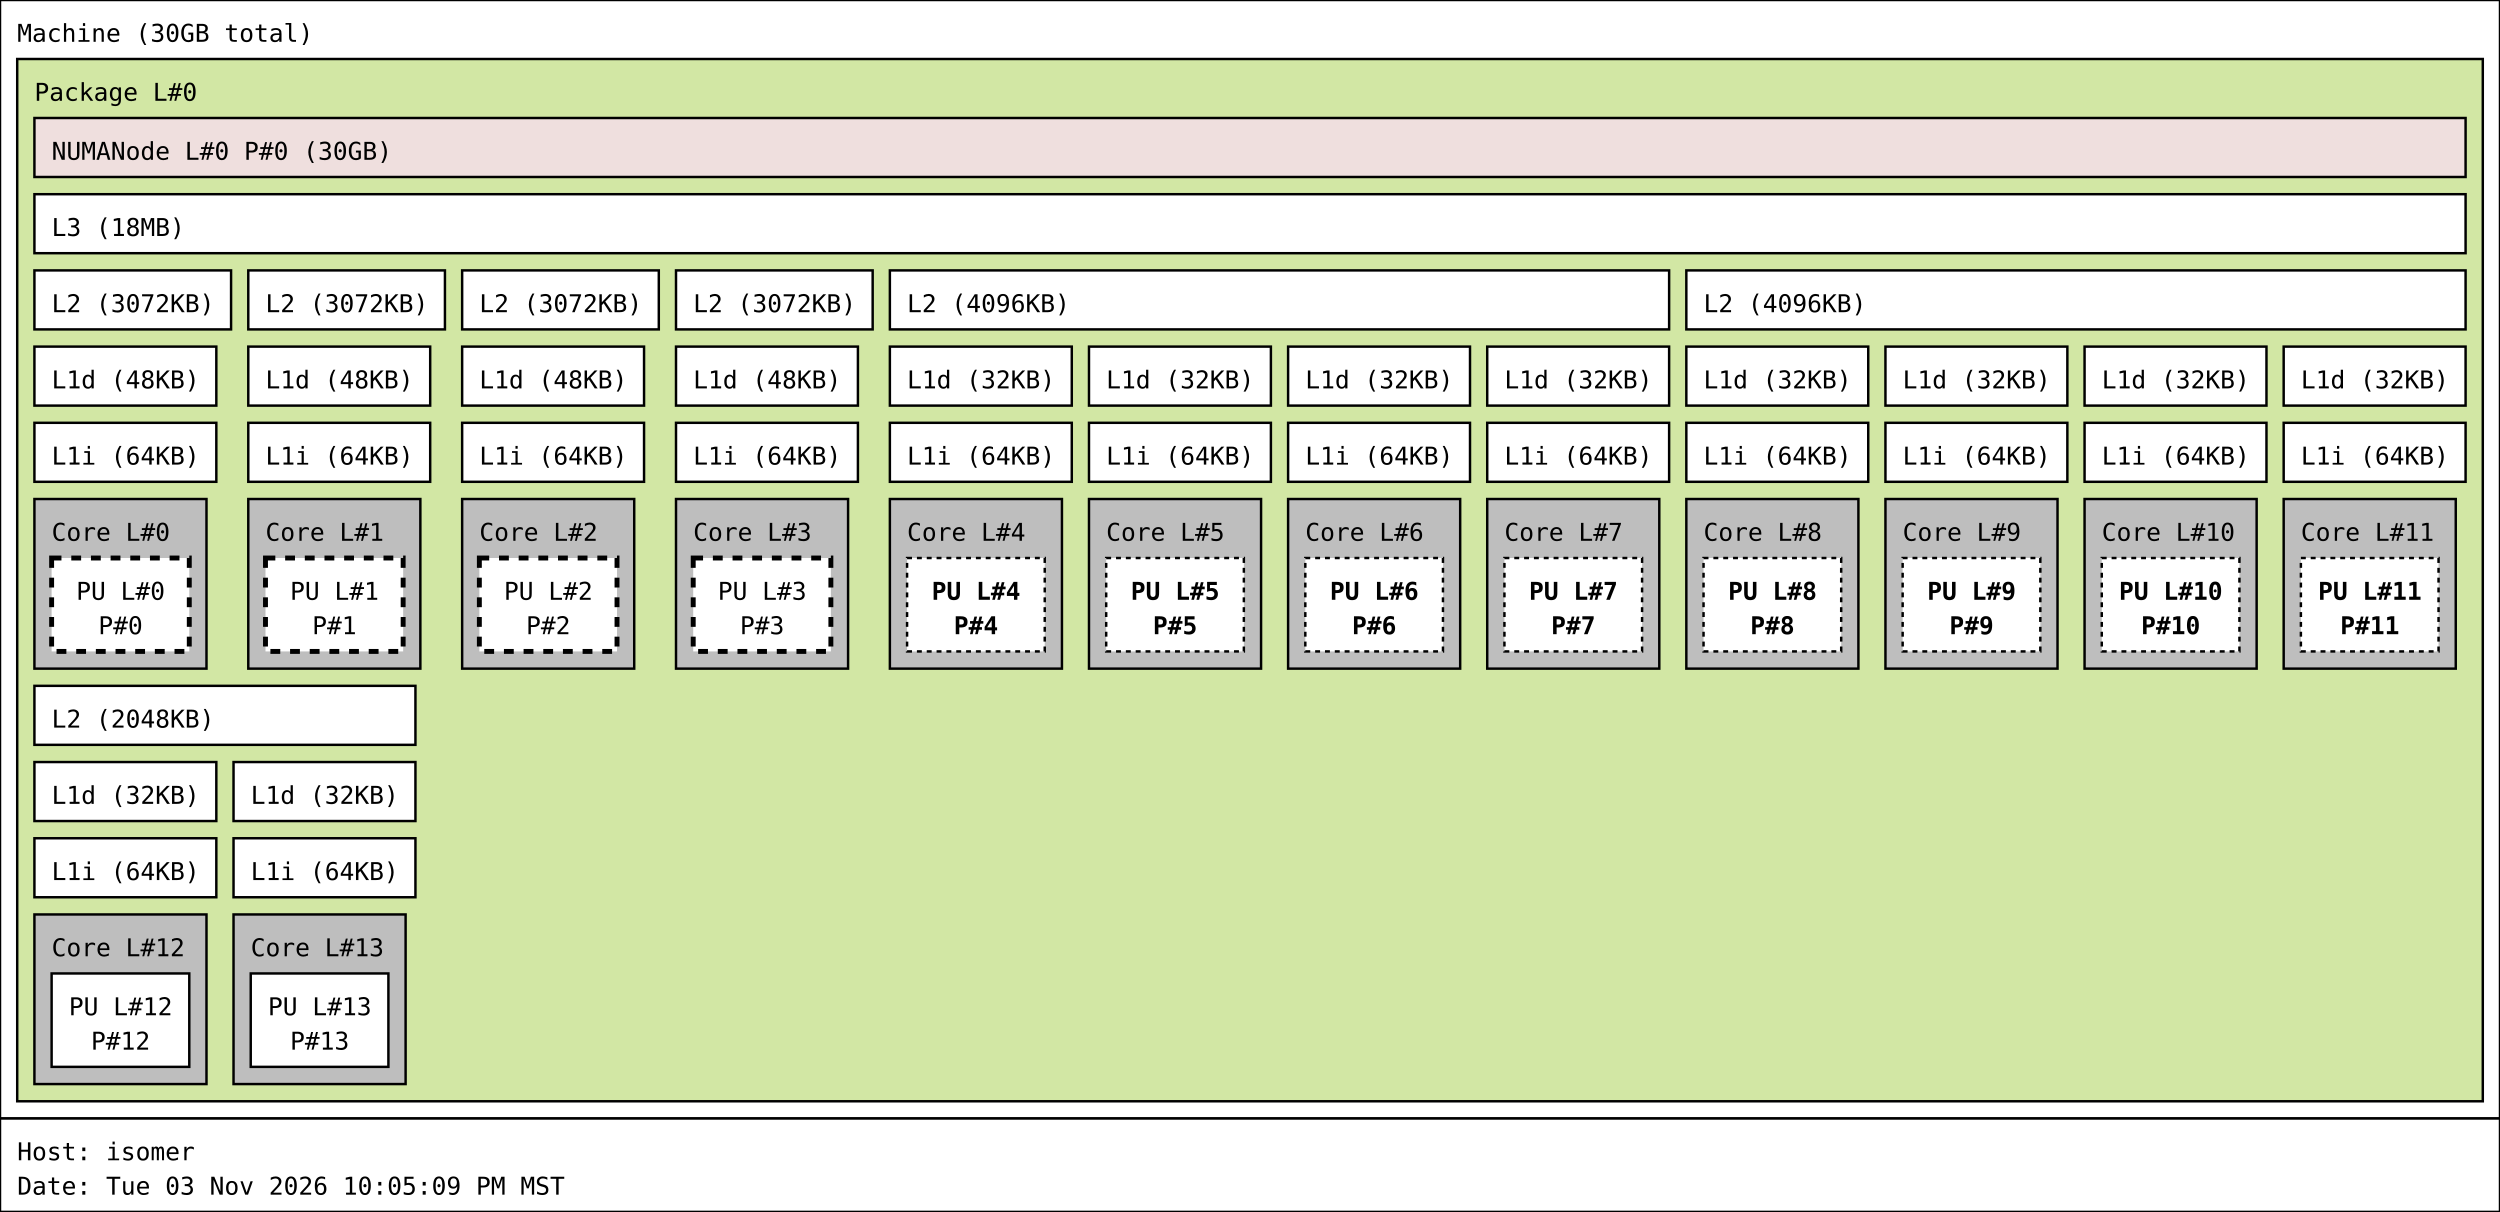
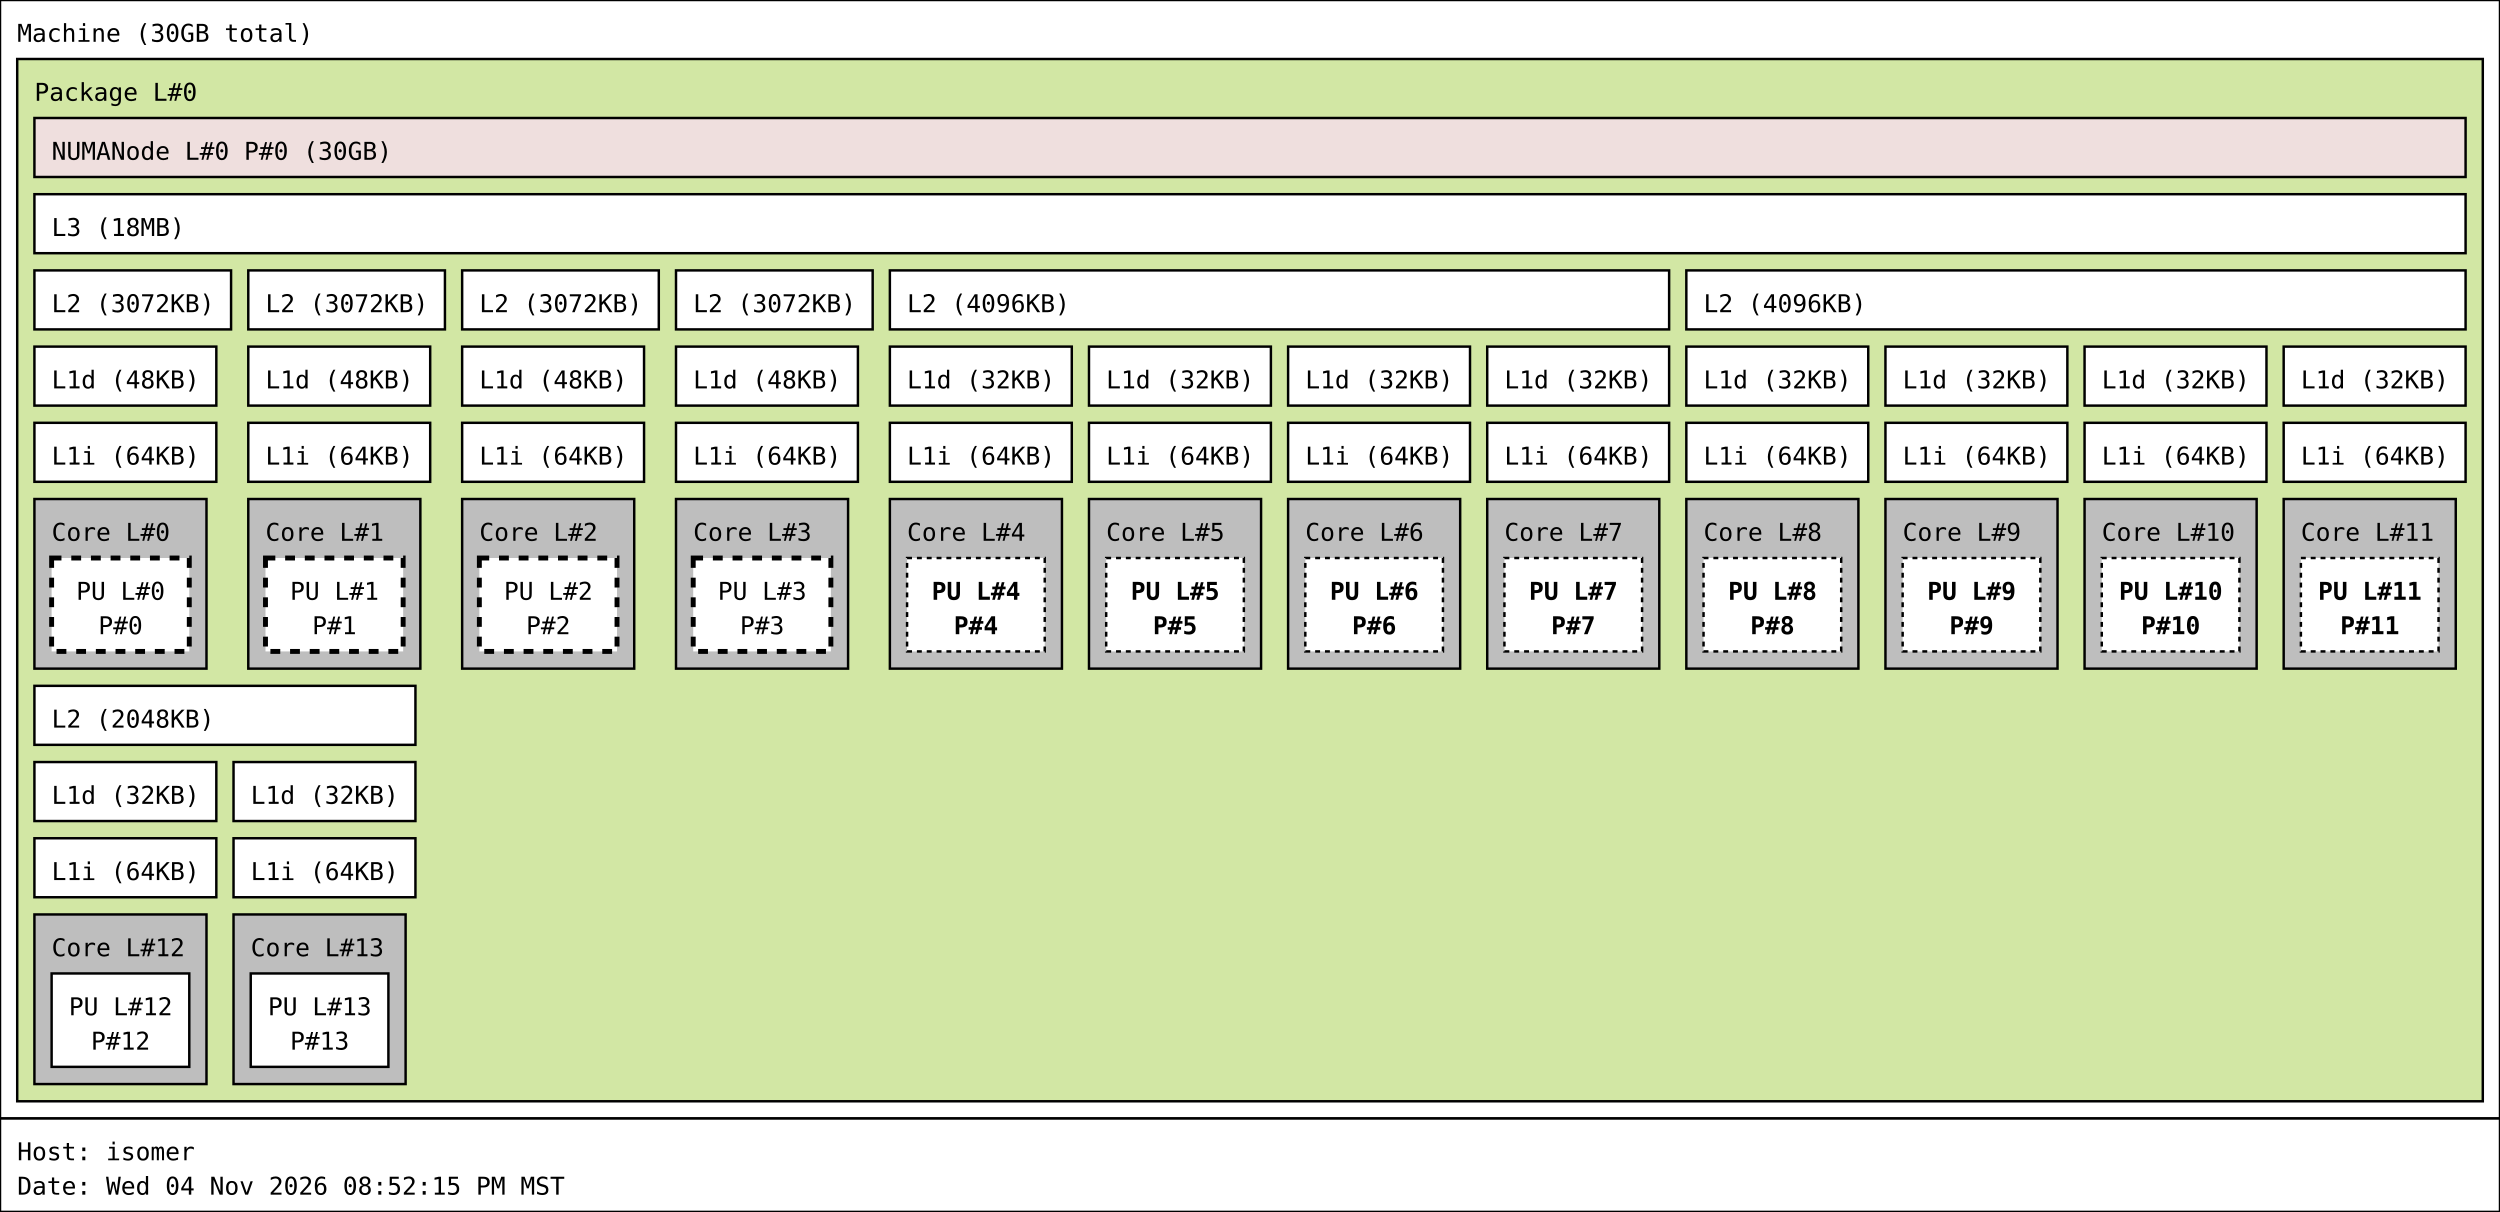
<svg xmlns="http://www.w3.org/2000/svg" width="1017px" height="493px" viewBox="0 0 1017px 493px" version="1.1">
  <rect id="Machine_0_rect" class="Machine" x="0" y="0" width="1017" height="455" fill="rgb(255,255,255)" stroke="rgb(0,0,0)" stroke-width="1" />
  <text id="Machine_0_text" class="Machine" font-family="Monospace" x="7" y="17" fill="rgb(0,0,0)" font-size="10px">Machine (30GB total)</text>
  <rect id="Package_0_rect" class="Package" x="7" y="24" width="1003" height="424" fill="rgb(210,231,164)" stroke="rgb(0,0,0)" stroke-width="1" />
  <text id="Package_0_text" class="Package" font-family="Monospace" x="14" y="41" fill="rgb(0,0,0)" font-size="10px">Package L#0</text>
  <rect id="L3_0_rect" class="L3" x="14" y="79" width="989" height="24" fill="rgb(255,255,255)" stroke="rgb(0,0,0)" stroke-width="1" />
  <text id="L3_0_text" class="L3" font-family="Monospace" x="21" y="96" fill="rgb(0,0,0)" font-size="10px">L3 (18MB)</text>
  <rect id="L2_0_rect" class="L2" x="14" y="110" width="80" height="24" fill="rgb(255,255,255)" stroke="rgb(0,0,0)" stroke-width="1" />
  <text id="L2_0_text" class="L2" font-family="Monospace" x="21" y="127" fill="rgb(0,0,0)" font-size="10px">L2 (3072KB)</text>
  <rect id="L1d_0_rect" class="L1d" x="14" y="141" width="74" height="24" fill="rgb(255,255,255)" stroke="rgb(0,0,0)" stroke-width="1" />
  <text id="L1d_0_text" class="L1d" font-family="Monospace" x="21" y="158" fill="rgb(0,0,0)" font-size="10px">L1d (48KB)</text>
  <rect id="L1i_0_rect" class="L1i" x="14" y="172" width="74" height="24" fill="rgb(255,255,255)" stroke="rgb(0,0,0)" stroke-width="1" />
  <text id="L1i_0_text" class="L1i" font-family="Monospace" x="21" y="189" fill="rgb(0,0,0)" font-size="10px">L1i (64KB)</text>
  <rect id="Core_0_rect" class="Core" x="14" y="203" width="70" height="69" fill="rgb(190,190,190)" stroke="rgb(0,0,0)" stroke-width="1" />
  <text id="Core_0_text" class="Core" font-family="Monospace" x="21" y="220" fill="rgb(0,0,0)" font-size="10px">Core L#0</text>
  <rect id="PU_0_rect" class="PU" x="21" y="227" width="56" height="38" fill="rgb(255,255,255)" stroke="rgb(0,0,0)" stroke-width="2" stroke-dasharray="4" />
  <text id="PU_0_text" class="PU" font-family="Monospace" x="31" y="244" fill="rgb(0,0,0)" font-size="10px">PU L#0</text>
  <text id="PU_0_text_1" class="PU" font-family="Monospace" x="40" y="258" fill="rgb(0,0,0)" font-size="10px">P#0</text>
  <rect id="L2_1_rect" class="L2" x="101" y="110" width="80" height="24" fill="rgb(255,255,255)" stroke="rgb(0,0,0)" stroke-width="1" />
  <text id="L2_1_text" class="L2" font-family="Monospace" x="108" y="127" fill="rgb(0,0,0)" font-size="10px">L2 (3072KB)</text>
  <rect id="L1d_1_rect" class="L1d" x="101" y="141" width="74" height="24" fill="rgb(255,255,255)" stroke="rgb(0,0,0)" stroke-width="1" />
  <text id="L1d_1_text" class="L1d" font-family="Monospace" x="108" y="158" fill="rgb(0,0,0)" font-size="10px">L1d (48KB)</text>
  <rect id="L1i_1_rect" class="L1i" x="101" y="172" width="74" height="24" fill="rgb(255,255,255)" stroke="rgb(0,0,0)" stroke-width="1" />
  <text id="L1i_1_text" class="L1i" font-family="Monospace" x="108" y="189" fill="rgb(0,0,0)" font-size="10px">L1i (64KB)</text>
  <rect id="Core_1_rect" class="Core" x="101" y="203" width="70" height="69" fill="rgb(190,190,190)" stroke="rgb(0,0,0)" stroke-width="1" />
  <text id="Core_1_text" class="Core" font-family="Monospace" x="108" y="220" fill="rgb(0,0,0)" font-size="10px">Core L#1</text>
  <rect id="PU_1_rect" class="PU" x="108" y="227" width="56" height="38" fill="rgb(255,255,255)" stroke="rgb(0,0,0)" stroke-width="2" stroke-dasharray="4" />
  <text id="PU_1_text" class="PU" font-family="Monospace" x="118" y="244" fill="rgb(0,0,0)" font-size="10px">PU L#1</text>
  <text id="PU_1_text_1" class="PU" font-family="Monospace" x="127" y="258" fill="rgb(0,0,0)" font-size="10px">P#1</text>
  <rect id="L2_2_rect" class="L2" x="188" y="110" width="80" height="24" fill="rgb(255,255,255)" stroke="rgb(0,0,0)" stroke-width="1" />
  <text id="L2_2_text" class="L2" font-family="Monospace" x="195" y="127" fill="rgb(0,0,0)" font-size="10px">L2 (3072KB)</text>
  <rect id="L1d_2_rect" class="L1d" x="188" y="141" width="74" height="24" fill="rgb(255,255,255)" stroke="rgb(0,0,0)" stroke-width="1" />
  <text id="L1d_2_text" class="L1d" font-family="Monospace" x="195" y="158" fill="rgb(0,0,0)" font-size="10px">L1d (48KB)</text>
  <rect id="L1i_2_rect" class="L1i" x="188" y="172" width="74" height="24" fill="rgb(255,255,255)" stroke="rgb(0,0,0)" stroke-width="1" />
  <text id="L1i_2_text" class="L1i" font-family="Monospace" x="195" y="189" fill="rgb(0,0,0)" font-size="10px">L1i (64KB)</text>
  <rect id="Core_2_rect" class="Core" x="188" y="203" width="70" height="69" fill="rgb(190,190,190)" stroke="rgb(0,0,0)" stroke-width="1" />
  <text id="Core_2_text" class="Core" font-family="Monospace" x="195" y="220" fill="rgb(0,0,0)" font-size="10px">Core L#2</text>
  <rect id="PU_2_rect" class="PU" x="195" y="227" width="56" height="38" fill="rgb(255,255,255)" stroke="rgb(0,0,0)" stroke-width="2" stroke-dasharray="4" />
  <text id="PU_2_text" class="PU" font-family="Monospace" x="205" y="244" fill="rgb(0,0,0)" font-size="10px">PU L#2</text>
  <text id="PU_2_text_1" class="PU" font-family="Monospace" x="214" y="258" fill="rgb(0,0,0)" font-size="10px">P#2</text>
  <rect id="L2_3_rect" class="L2" x="275" y="110" width="80" height="24" fill="rgb(255,255,255)" stroke="rgb(0,0,0)" stroke-width="1" />
  <text id="L2_3_text" class="L2" font-family="Monospace" x="282" y="127" fill="rgb(0,0,0)" font-size="10px">L2 (3072KB)</text>
  <rect id="L1d_3_rect" class="L1d" x="275" y="141" width="74" height="24" fill="rgb(255,255,255)" stroke="rgb(0,0,0)" stroke-width="1" />
  <text id="L1d_3_text" class="L1d" font-family="Monospace" x="282" y="158" fill="rgb(0,0,0)" font-size="10px">L1d (48KB)</text>
  <rect id="L1i_3_rect" class="L1i" x="275" y="172" width="74" height="24" fill="rgb(255,255,255)" stroke="rgb(0,0,0)" stroke-width="1" />
  <text id="L1i_3_text" class="L1i" font-family="Monospace" x="282" y="189" fill="rgb(0,0,0)" font-size="10px">L1i (64KB)</text>
  <rect id="Core_3_rect" class="Core" x="275" y="203" width="70" height="69" fill="rgb(190,190,190)" stroke="rgb(0,0,0)" stroke-width="1" />
  <text id="Core_3_text" class="Core" font-family="Monospace" x="282" y="220" fill="rgb(0,0,0)" font-size="10px">Core L#3</text>
  <rect id="PU_3_rect" class="PU" x="282" y="227" width="56" height="38" fill="rgb(255,255,255)" stroke="rgb(0,0,0)" stroke-width="2" stroke-dasharray="4" />
  <text id="PU_3_text" class="PU" font-family="Monospace" x="292" y="244" fill="rgb(0,0,0)" font-size="10px">PU L#3</text>
  <text id="PU_3_text_1" class="PU" font-family="Monospace" x="301" y="258" fill="rgb(0,0,0)" font-size="10px">P#3</text>
  <rect id="L2_4_rect" class="L2" x="362" y="110" width="317" height="24" fill="rgb(255,255,255)" stroke="rgb(0,0,0)" stroke-width="1" />
  <text id="L2_4_text" class="L2" font-family="Monospace" x="369" y="127" fill="rgb(0,0,0)" font-size="10px">L2 (4096KB)</text>
  <rect id="L1d_4_rect" class="L1d" x="362" y="141" width="74" height="24" fill="rgb(255,255,255)" stroke="rgb(0,0,0)" stroke-width="1" />
  <text id="L1d_4_text" class="L1d" font-family="Monospace" x="369" y="158" fill="rgb(0,0,0)" font-size="10px">L1d (32KB)</text>
  <rect id="L1i_4_rect" class="L1i" x="362" y="172" width="74" height="24" fill="rgb(255,255,255)" stroke="rgb(0,0,0)" stroke-width="1" />
  <text id="L1i_4_text" class="L1i" font-family="Monospace" x="369" y="189" fill="rgb(0,0,0)" font-size="10px">L1i (64KB)</text>
  <rect id="Core_4_rect" class="Core" x="362" y="203" width="70" height="69" fill="rgb(190,190,190)" stroke="rgb(0,0,0)" stroke-width="1" />
  <text id="Core_4_text" class="Core" font-family="Monospace" x="369" y="220" fill="rgb(0,0,0)" font-size="10px">Core L#4</text>
  <rect id="PU_4_rect" class="PU" x="369" y="227" width="56" height="38" fill="rgb(255,255,255)" stroke="rgb(0,0,0)" stroke-width="1" stroke-dasharray="2" />
  <text id="PU_4_text" class="PU" font-family="Monospace" font-weight="bold" x="379" y="244" fill="rgb(0,0,0)" font-size="10px">PU L#4</text>
  <text id="PU_4_text_1" class="PU" font-family="Monospace" font-weight="bold" x="388" y="258" fill="rgb(0,0,0)" font-size="10px">P#4</text>
  <rect id="L1d_5_rect" class="L1d" x="443" y="141" width="74" height="24" fill="rgb(255,255,255)" stroke="rgb(0,0,0)" stroke-width="1" />
  <text id="L1d_5_text" class="L1d" font-family="Monospace" x="450" y="158" fill="rgb(0,0,0)" font-size="10px">L1d (32KB)</text>
  <rect id="L1i_5_rect" class="L1i" x="443" y="172" width="74" height="24" fill="rgb(255,255,255)" stroke="rgb(0,0,0)" stroke-width="1" />
  <text id="L1i_5_text" class="L1i" font-family="Monospace" x="450" y="189" fill="rgb(0,0,0)" font-size="10px">L1i (64KB)</text>
  <rect id="Core_5_rect" class="Core" x="443" y="203" width="70" height="69" fill="rgb(190,190,190)" stroke="rgb(0,0,0)" stroke-width="1" />
  <text id="Core_5_text" class="Core" font-family="Monospace" x="450" y="220" fill="rgb(0,0,0)" font-size="10px">Core L#5</text>
  <rect id="PU_5_rect" class="PU" x="450" y="227" width="56" height="38" fill="rgb(255,255,255)" stroke="rgb(0,0,0)" stroke-width="1" stroke-dasharray="2" />
  <text id="PU_5_text" class="PU" font-family="Monospace" font-weight="bold" x="460" y="244" fill="rgb(0,0,0)" font-size="10px">PU L#5</text>
  <text id="PU_5_text_1" class="PU" font-family="Monospace" font-weight="bold" x="469" y="258" fill="rgb(0,0,0)" font-size="10px">P#5</text>
  <rect id="L1d_6_rect" class="L1d" x="524" y="141" width="74" height="24" fill="rgb(255,255,255)" stroke="rgb(0,0,0)" stroke-width="1" />
  <text id="L1d_6_text" class="L1d" font-family="Monospace" x="531" y="158" fill="rgb(0,0,0)" font-size="10px">L1d (32KB)</text>
  <rect id="L1i_6_rect" class="L1i" x="524" y="172" width="74" height="24" fill="rgb(255,255,255)" stroke="rgb(0,0,0)" stroke-width="1" />
  <text id="L1i_6_text" class="L1i" font-family="Monospace" x="531" y="189" fill="rgb(0,0,0)" font-size="10px">L1i (64KB)</text>
  <rect id="Core_6_rect" class="Core" x="524" y="203" width="70" height="69" fill="rgb(190,190,190)" stroke="rgb(0,0,0)" stroke-width="1" />
  <text id="Core_6_text" class="Core" font-family="Monospace" x="531" y="220" fill="rgb(0,0,0)" font-size="10px">Core L#6</text>
  <rect id="PU_6_rect" class="PU" x="531" y="227" width="56" height="38" fill="rgb(255,255,255)" stroke="rgb(0,0,0)" stroke-width="1" stroke-dasharray="2" />
  <text id="PU_6_text" class="PU" font-family="Monospace" font-weight="bold" x="541" y="244" fill="rgb(0,0,0)" font-size="10px">PU L#6</text>
  <text id="PU_6_text_1" class="PU" font-family="Monospace" font-weight="bold" x="550" y="258" fill="rgb(0,0,0)" font-size="10px">P#6</text>
  <rect id="L1d_7_rect" class="L1d" x="605" y="141" width="74" height="24" fill="rgb(255,255,255)" stroke="rgb(0,0,0)" stroke-width="1" />
  <text id="L1d_7_text" class="L1d" font-family="Monospace" x="612" y="158" fill="rgb(0,0,0)" font-size="10px">L1d (32KB)</text>
  <rect id="L1i_7_rect" class="L1i" x="605" y="172" width="74" height="24" fill="rgb(255,255,255)" stroke="rgb(0,0,0)" stroke-width="1" />
  <text id="L1i_7_text" class="L1i" font-family="Monospace" x="612" y="189" fill="rgb(0,0,0)" font-size="10px">L1i (64KB)</text>
  <rect id="Core_7_rect" class="Core" x="605" y="203" width="70" height="69" fill="rgb(190,190,190)" stroke="rgb(0,0,0)" stroke-width="1" />
  <text id="Core_7_text" class="Core" font-family="Monospace" x="612" y="220" fill="rgb(0,0,0)" font-size="10px">Core L#7</text>
  <rect id="PU_7_rect" class="PU" x="612" y="227" width="56" height="38" fill="rgb(255,255,255)" stroke="rgb(0,0,0)" stroke-width="1" stroke-dasharray="2" />
  <text id="PU_7_text" class="PU" font-family="Monospace" font-weight="bold" x="622" y="244" fill="rgb(0,0,0)" font-size="10px">PU L#7</text>
  <text id="PU_7_text_1" class="PU" font-family="Monospace" font-weight="bold" x="631" y="258" fill="rgb(0,0,0)" font-size="10px">P#7</text>
  <rect id="L2_5_rect" class="L2" x="686" y="110" width="317" height="24" fill="rgb(255,255,255)" stroke="rgb(0,0,0)" stroke-width="1" />
  <text id="L2_5_text" class="L2" font-family="Monospace" x="693" y="127" fill="rgb(0,0,0)" font-size="10px">L2 (4096KB)</text>
  <rect id="L1d_8_rect" class="L1d" x="686" y="141" width="74" height="24" fill="rgb(255,255,255)" stroke="rgb(0,0,0)" stroke-width="1" />
  <text id="L1d_8_text" class="L1d" font-family="Monospace" x="693" y="158" fill="rgb(0,0,0)" font-size="10px">L1d (32KB)</text>
  <rect id="L1i_8_rect" class="L1i" x="686" y="172" width="74" height="24" fill="rgb(255,255,255)" stroke="rgb(0,0,0)" stroke-width="1" />
  <text id="L1i_8_text" class="L1i" font-family="Monospace" x="693" y="189" fill="rgb(0,0,0)" font-size="10px">L1i (64KB)</text>
  <rect id="Core_8_rect" class="Core" x="686" y="203" width="70" height="69" fill="rgb(190,190,190)" stroke="rgb(0,0,0)" stroke-width="1" />
  <text id="Core_8_text" class="Core" font-family="Monospace" x="693" y="220" fill="rgb(0,0,0)" font-size="10px">Core L#8</text>
  <rect id="PU_8_rect" class="PU" x="693" y="227" width="56" height="38" fill="rgb(255,255,255)" stroke="rgb(0,0,0)" stroke-width="1" stroke-dasharray="2" />
  <text id="PU_8_text" class="PU" font-family="Monospace" font-weight="bold" x="703" y="244" fill="rgb(0,0,0)" font-size="10px">PU L#8</text>
  <text id="PU_8_text_1" class="PU" font-family="Monospace" font-weight="bold" x="712" y="258" fill="rgb(0,0,0)" font-size="10px">P#8</text>
  <rect id="L1d_9_rect" class="L1d" x="767" y="141" width="74" height="24" fill="rgb(255,255,255)" stroke="rgb(0,0,0)" stroke-width="1" />
  <text id="L1d_9_text" class="L1d" font-family="Monospace" x="774" y="158" fill="rgb(0,0,0)" font-size="10px">L1d (32KB)</text>
  <rect id="L1i_9_rect" class="L1i" x="767" y="172" width="74" height="24" fill="rgb(255,255,255)" stroke="rgb(0,0,0)" stroke-width="1" />
  <text id="L1i_9_text" class="L1i" font-family="Monospace" x="774" y="189" fill="rgb(0,0,0)" font-size="10px">L1i (64KB)</text>
  <rect id="Core_9_rect" class="Core" x="767" y="203" width="70" height="69" fill="rgb(190,190,190)" stroke="rgb(0,0,0)" stroke-width="1" />
  <text id="Core_9_text" class="Core" font-family="Monospace" x="774" y="220" fill="rgb(0,0,0)" font-size="10px">Core L#9</text>
  <rect id="PU_9_rect" class="PU" x="774" y="227" width="56" height="38" fill="rgb(255,255,255)" stroke="rgb(0,0,0)" stroke-width="1" stroke-dasharray="2" />
  <text id="PU_9_text" class="PU" font-family="Monospace" font-weight="bold" x="784" y="244" fill="rgb(0,0,0)" font-size="10px">PU L#9</text>
  <text id="PU_9_text_1" class="PU" font-family="Monospace" font-weight="bold" x="793" y="258" fill="rgb(0,0,0)" font-size="10px">P#9</text>
  <rect id="L1d_10_rect" class="L1d" x="848" y="141" width="74" height="24" fill="rgb(255,255,255)" stroke="rgb(0,0,0)" stroke-width="1" />
  <text id="L1d_10_text" class="L1d" font-family="Monospace" x="855" y="158" fill="rgb(0,0,0)" font-size="10px">L1d (32KB)</text>
  <rect id="L1i_10_rect" class="L1i" x="848" y="172" width="74" height="24" fill="rgb(255,255,255)" stroke="rgb(0,0,0)" stroke-width="1" />
  <text id="L1i_10_text" class="L1i" font-family="Monospace" x="855" y="189" fill="rgb(0,0,0)" font-size="10px">L1i (64KB)</text>
  <rect id="Core_10_rect" class="Core" x="848" y="203" width="70" height="69" fill="rgb(190,190,190)" stroke="rgb(0,0,0)" stroke-width="1" />
  <text id="Core_10_text" class="Core" font-family="Monospace" x="855" y="220" fill="rgb(0,0,0)" font-size="10px">Core L#10</text>
  <rect id="PU_10_rect" class="PU" x="855" y="227" width="56" height="38" fill="rgb(255,255,255)" stroke="rgb(0,0,0)" stroke-width="1" stroke-dasharray="2" />
  <text id="PU_10_text" class="PU" font-family="Monospace" font-weight="bold" x="862" y="244" fill="rgb(0,0,0)" font-size="10px">PU L#10</text>
  <text id="PU_10_text_1" class="PU" font-family="Monospace" font-weight="bold" x="871" y="258" fill="rgb(0,0,0)" font-size="10px">P#10</text>
  <rect id="L1d_11_rect" class="L1d" x="929" y="141" width="74" height="24" fill="rgb(255,255,255)" stroke="rgb(0,0,0)" stroke-width="1" />
  <text id="L1d_11_text" class="L1d" font-family="Monospace" x="936" y="158" fill="rgb(0,0,0)" font-size="10px">L1d (32KB)</text>
  <rect id="L1i_11_rect" class="L1i" x="929" y="172" width="74" height="24" fill="rgb(255,255,255)" stroke="rgb(0,0,0)" stroke-width="1" />
  <text id="L1i_11_text" class="L1i" font-family="Monospace" x="936" y="189" fill="rgb(0,0,0)" font-size="10px">L1i (64KB)</text>
  <rect id="Core_11_rect" class="Core" x="929" y="203" width="70" height="69" fill="rgb(190,190,190)" stroke="rgb(0,0,0)" stroke-width="1" />
  <text id="Core_11_text" class="Core" font-family="Monospace" x="936" y="220" fill="rgb(0,0,0)" font-size="10px">Core L#11</text>
  <rect id="PU_11_rect" class="PU" x="936" y="227" width="56" height="38" fill="rgb(255,255,255)" stroke="rgb(0,0,0)" stroke-width="1" stroke-dasharray="2" />
  <text id="PU_11_text" class="PU" font-family="Monospace" font-weight="bold" x="943" y="244" fill="rgb(0,0,0)" font-size="10px">PU L#11</text>
  <text id="PU_11_text_1" class="PU" font-family="Monospace" font-weight="bold" x="952" y="258" fill="rgb(0,0,0)" font-size="10px">P#11</text>
  <rect id="L2_6_rect" class="L2" x="14" y="279" width="155" height="24" fill="rgb(255,255,255)" stroke="rgb(0,0,0)" stroke-width="1" />
  <text id="L2_6_text" class="L2" font-family="Monospace" x="21" y="296" fill="rgb(0,0,0)" font-size="10px">L2 (2048KB)</text>
  <rect id="L1d_12_rect" class="L1d" x="14" y="310" width="74" height="24" fill="rgb(255,255,255)" stroke="rgb(0,0,0)" stroke-width="1" />
  <text id="L1d_12_text" class="L1d" font-family="Monospace" x="21" y="327" fill="rgb(0,0,0)" font-size="10px">L1d (32KB)</text>
  <rect id="L1i_12_rect" class="L1i" x="14" y="341" width="74" height="24" fill="rgb(255,255,255)" stroke="rgb(0,0,0)" stroke-width="1" />
  <text id="L1i_12_text" class="L1i" font-family="Monospace" x="21" y="358" fill="rgb(0,0,0)" font-size="10px">L1i (64KB)</text>
  <rect id="Core_12_rect" class="Core" x="14" y="372" width="70" height="69" fill="rgb(190,190,190)" stroke="rgb(0,0,0)" stroke-width="1" />
  <text id="Core_12_text" class="Core" font-family="Monospace" x="21" y="389" fill="rgb(0,0,0)" font-size="10px">Core L#12</text>
  <rect id="PU_12_rect" class="PU" x="21" y="396" width="56" height="38" fill="rgb(255,255,255)" stroke="rgb(0,0,0)" stroke-width="1" />
  <text id="PU_12_text" class="PU" font-family="Monospace" x="28" y="413" fill="rgb(0,0,0)" font-size="10px">PU L#12</text>
  <text id="PU_12_text_1" class="PU" font-family="Monospace" x="37" y="427" fill="rgb(0,0,0)" font-size="10px">P#12</text>
  <rect id="L1d_13_rect" class="L1d" x="95" y="310" width="74" height="24" fill="rgb(255,255,255)" stroke="rgb(0,0,0)" stroke-width="1" />
  <text id="L1d_13_text" class="L1d" font-family="Monospace" x="102" y="327" fill="rgb(0,0,0)" font-size="10px">L1d (32KB)</text>
  <rect id="L1i_13_rect" class="L1i" x="95" y="341" width="74" height="24" fill="rgb(255,255,255)" stroke="rgb(0,0,0)" stroke-width="1" />
  <text id="L1i_13_text" class="L1i" font-family="Monospace" x="102" y="358" fill="rgb(0,0,0)" font-size="10px">L1i (64KB)</text>
  <rect id="Core_13_rect" class="Core" x="95" y="372" width="70" height="69" fill="rgb(190,190,190)" stroke="rgb(0,0,0)" stroke-width="1" />
  <text id="Core_13_text" class="Core" font-family="Monospace" x="102" y="389" fill="rgb(0,0,0)" font-size="10px">Core L#13</text>
  <rect id="PU_13_rect" class="PU" x="102" y="396" width="56" height="38" fill="rgb(255,255,255)" stroke="rgb(0,0,0)" stroke-width="1" />
  <text id="PU_13_text" class="PU" font-family="Monospace" x="109" y="413" fill="rgb(0,0,0)" font-size="10px">PU L#13</text>
  <text id="PU_13_text_1" class="PU" font-family="Monospace" x="118" y="427" fill="rgb(0,0,0)" font-size="10px">P#13</text>
  <rect id="NUMANode_0_rect" class="NUMANode" x="14" y="48" width="989" height="24" fill="rgb(239,223,222)" stroke="rgb(0,0,0)" stroke-width="1" />
  <text id="NUMANode_0_text" class="NUMANode" font-family="Monospace" x="21" y="65" fill="rgb(0,0,0)" font-size="10px">NUMANode L#0 P#0 (30GB)</text>
  <rect id="anon_rect" x="0" y="455" width="1017" height="38" fill="rgb(255,255,255)" stroke="rgb(0,0,0)" stroke-width="1" />
  <text id="anon_text" font-family="Monospace" x="7" y="472" fill="rgb(0,0,0)" font-size="10px">Host: isomer</text>
-   <text id="anon_text_1" font-family="Monospace" x="7" y="486" fill="rgb(0,0,0)" font-size="10px">Date: Tue 03 Nov 2026 10:05:09 PM MST</text>
+   <text id="anon_text_1" font-family="Monospace" x="7" y="486" fill="rgb(0,0,0)" font-size="10px">Date: Wed 04 Nov 2026 08:52:15 PM MST</text>
</svg>
